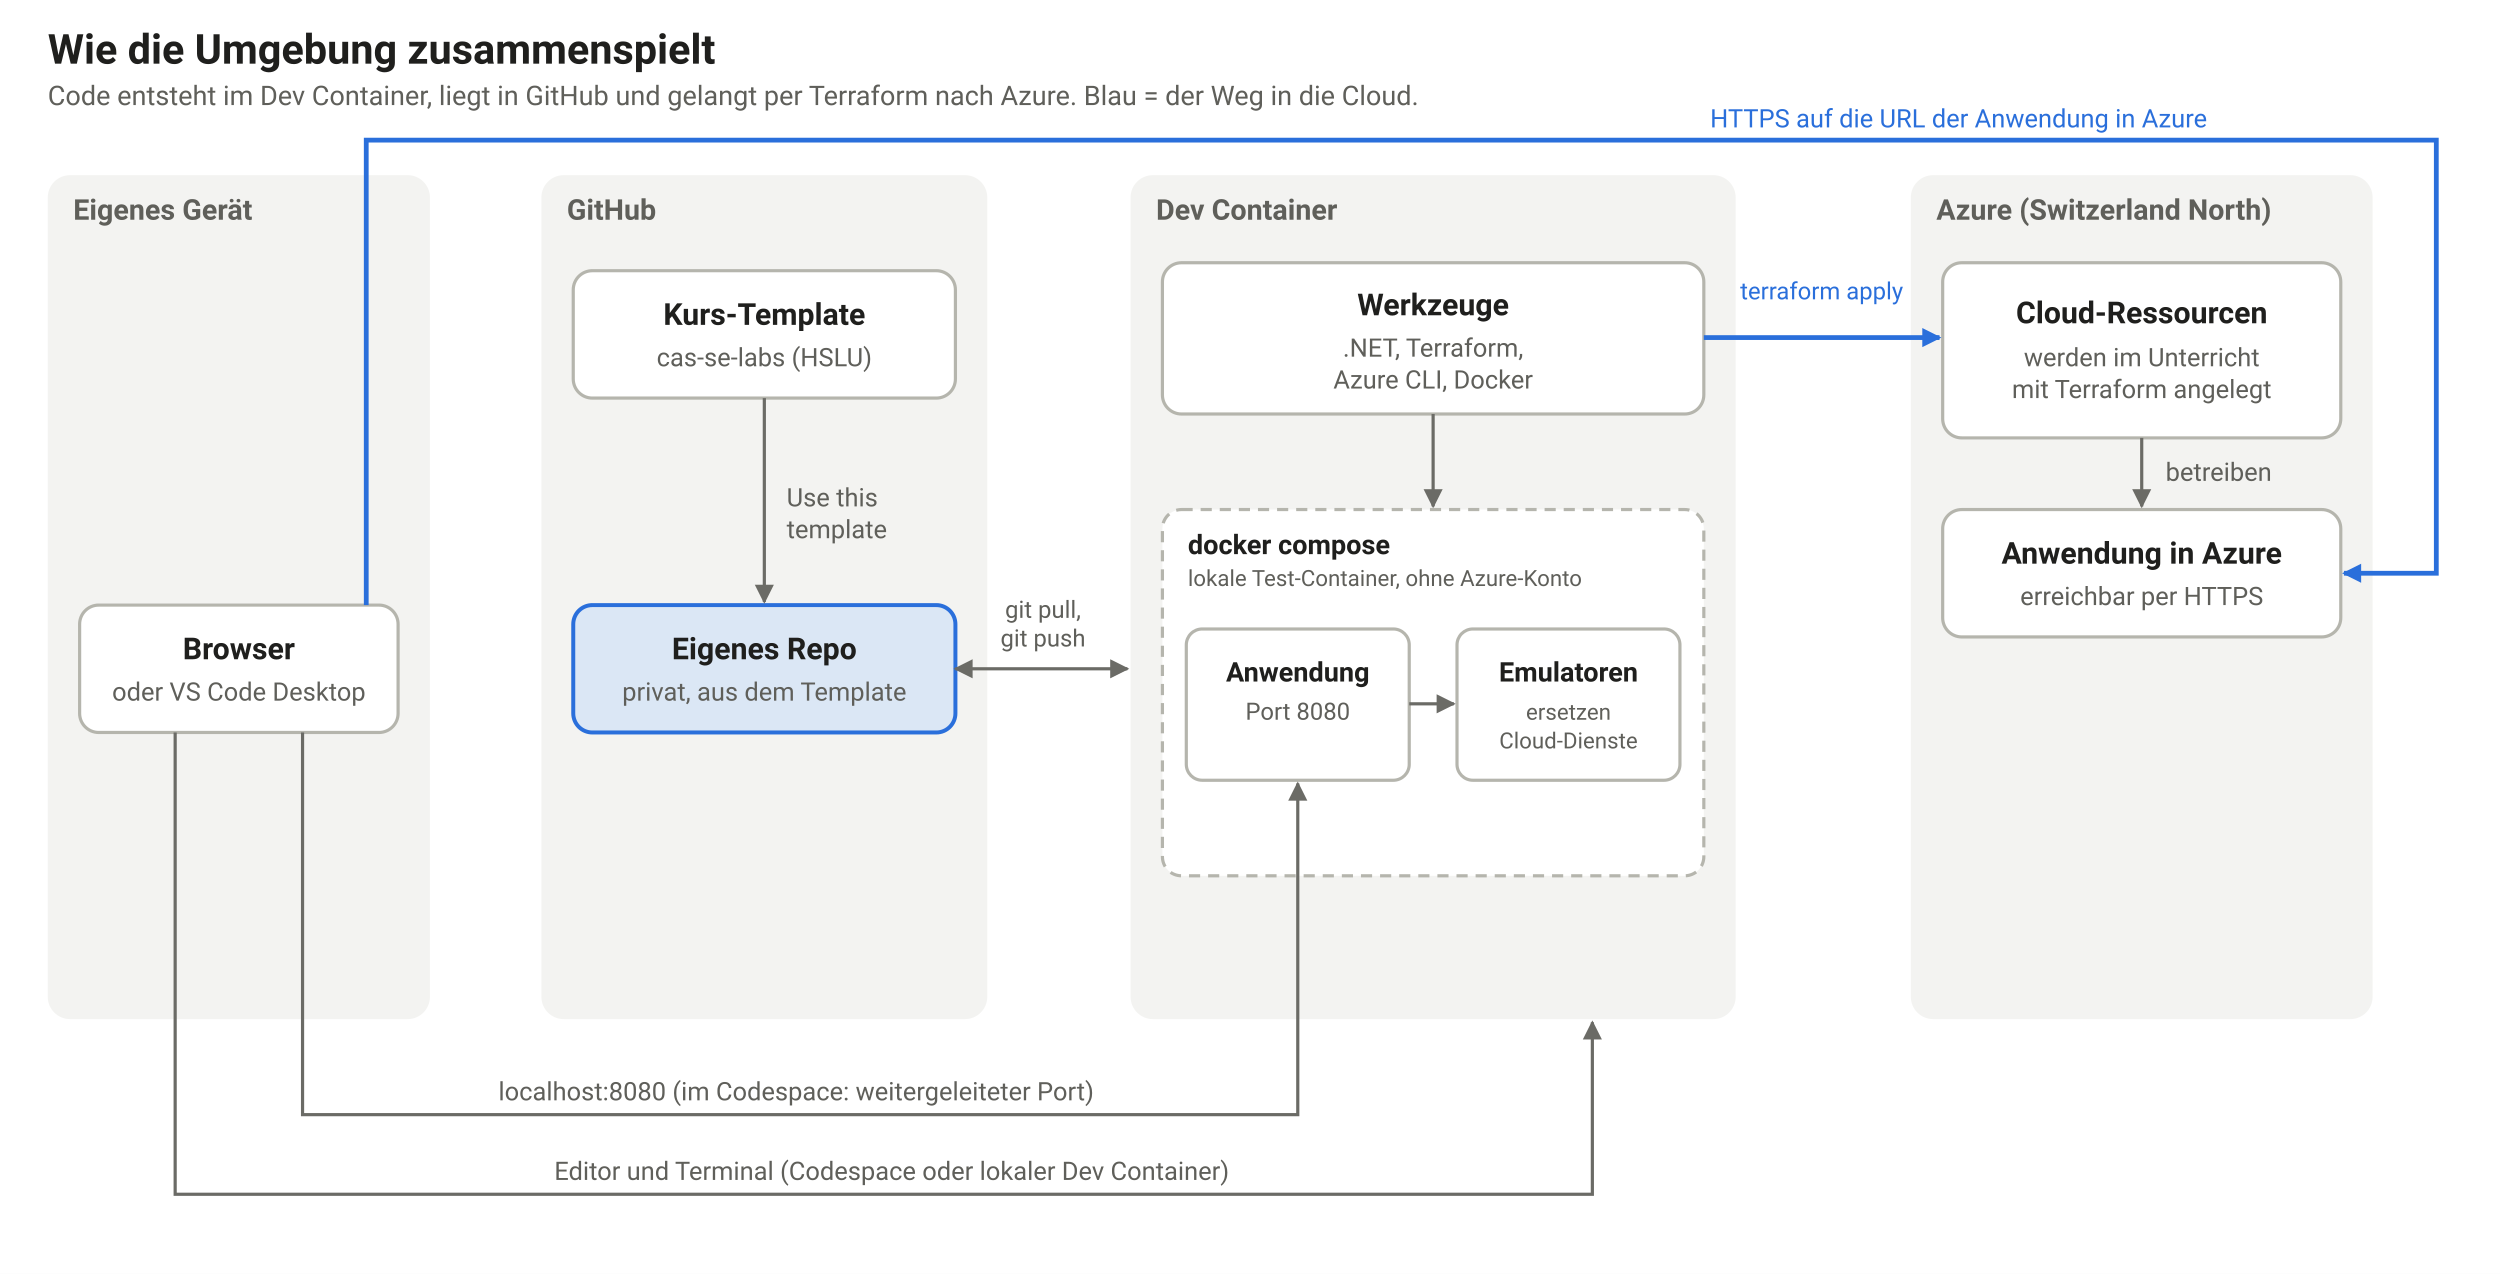
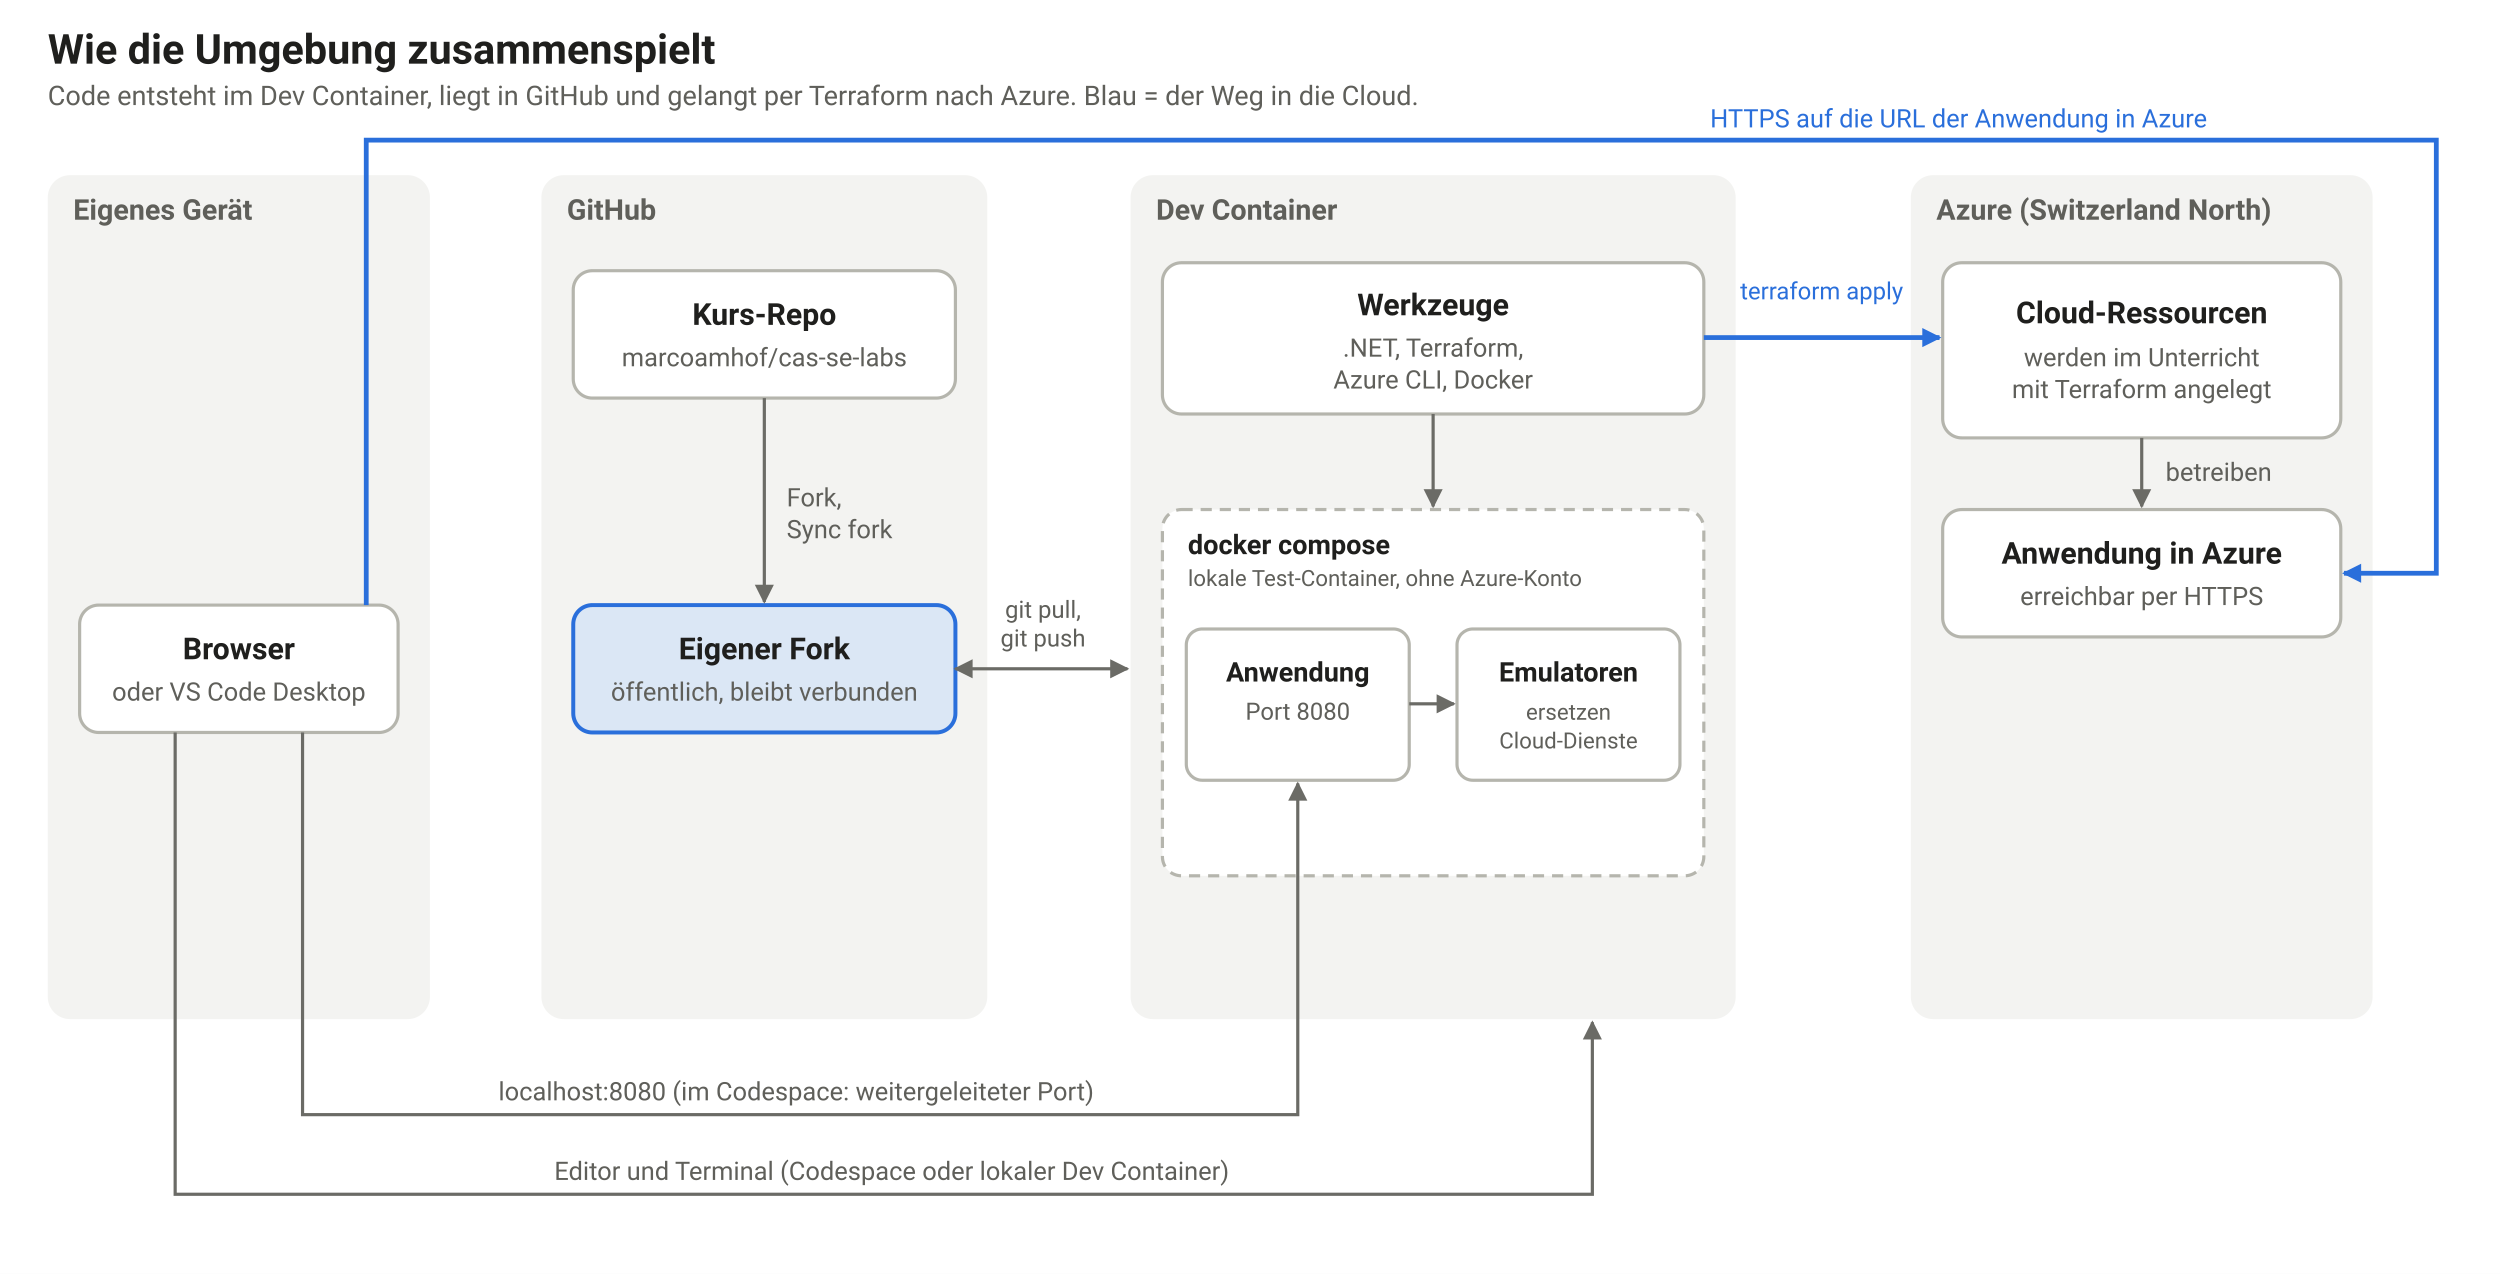
<svg xmlns="http://www.w3.org/2000/svg" viewBox="0 0 1570 800" width="1570" height="800" font-family="system-ui, -apple-system, 'Segoe UI', Roboto, Helvetica, Arial, sans-serif" role="img" aria-labelledby="t d">
  <defs>
    <marker id="g" viewBox="0 0 10 10" refX="9" refY="5" markerWidth="12" markerHeight="12" markerUnits="userSpaceOnUse" orient="auto-start-reverse">
      <path d="M0,0 L10,5 L0,10 z" fill="#6b6b66" />
    </marker>
    <marker id="b" viewBox="0 0 10 10" refX="9" refY="5" markerWidth="12" markerHeight="12" markerUnits="userSpaceOnUse" orient="auto-start-reverse">
      <path d="M0,0 L10,5 L0,10 z" fill="#2a6fdb" />
    </marker>
  </defs>
  <rect width="1570" height="800" fill="#ffffff" />
  <text x="30" y="40" font-size="26" font-weight="700" fill="#1f1f1d">Wie die Umgebung zusammenspielt</text>
  <text x="30" y="66" font-size="17" fill="#5f5f5a">Code entsteht im Dev Container, liegt in GitHub und gelangt per Terraform nach Azure. Blau = der Weg in die Cloud.</text>
  <rect x="30" y="110" width="240" height="530" rx="14" fill="#f3f3f1" />
  <rect x="340" y="110" width="280" height="530" rx="14" fill="#f3f3f1" />
  <rect x="710" y="110" width="380" height="530" rx="14" fill="#f3f3f1" />
  <rect x="1200" y="110" width="290" height="530" rx="14" fill="#f3f3f1" />
  <text x="46" y="138" font-size="18" font-weight="700" fill="#5f5f5a">Eigenes Gerät</text>
  <text x="356" y="138" font-size="18" font-weight="700" fill="#5f5f5a">GitHub</text>
  <text x="726" y="138" font-size="18" font-weight="700" fill="#5f5f5a">Dev Container</text>
  <text x="1216" y="138" font-size="18" font-weight="700" fill="#5f5f5a">Azure (Switzerland North)</text>
  <rect x="50" y="380" width="200" height="80" rx="12" fill="#ffffff" stroke="#b5b5ad" stroke-width="2" />
  <text x="150" y="414" font-size="19" font-weight="700" text-anchor="middle" fill="#1f1f1d">Browser</text>
  <text x="150" y="440" font-size="16" text-anchor="middle" fill="#5f5f5a">oder VS Code Desktop</text>
  <rect x="360" y="170" width="240" height="80" rx="12" fill="#ffffff" stroke="#b5b5ad" stroke-width="2" />
-   <text x="480" y="204" font-size="19" font-weight="700" text-anchor="middle" fill="#1f1f1d">Kurs-Template</text>
-   <text x="480" y="230" font-size="16" text-anchor="middle" fill="#5f5f5a">cas-se-labs (HSLU)</text>
+   <text x="480" y="204" font-size="19" font-weight="700" text-anchor="middle" fill="#1f1f1d">Kurs-Repo</text>
+   <text x="480" y="230" font-size="16" text-anchor="middle" fill="#5f5f5a">marcoamhof/cas-se-labs</text>
  <rect x="360" y="380" width="240" height="80" rx="12" fill="#dbe7f5" stroke="#2a6fdb" stroke-width="2.5" />
-   <text x="480" y="414" font-size="19" font-weight="700" text-anchor="middle" fill="#1f1f1d">Eigenes Repo</text>
-   <text x="480" y="440" font-size="16" text-anchor="middle" fill="#5f5f5a">privat, aus dem Template</text>
+   <text x="480" y="414" font-size="19" font-weight="700" text-anchor="middle" fill="#1f1f1d">Eigener Fork</text>
+   <text x="480" y="440" font-size="16" text-anchor="middle" fill="#5f5f5a">öffentlich, bleibt verbunden</text>
  <line x1="480" y1="250" x2="480" y2="378" stroke="#6b6b66" stroke-width="2" marker-end="url(#g)" />
-   <text x="494" y="318" font-size="16" fill="#5f5f5a">Use this</text>
-   <text x="494" y="338" font-size="16" fill="#5f5f5a">template</text>
+   <text x="494" y="318" font-size="16" fill="#5f5f5a">Fork,</text>
+   <text x="494" y="338" font-size="16" fill="#5f5f5a">Sync fork</text>
  <rect x="730" y="165" width="340" height="95" rx="12" fill="#ffffff" stroke="#b5b5ad" stroke-width="2" />
  <text x="900" y="198" font-size="19" font-weight="700" text-anchor="middle" fill="#1f1f1d">Werkzeuge</text>
  <text x="900" y="224" font-size="16" text-anchor="middle" fill="#5f5f5a">.NET, Terraform,</text>
  <text x="900" y="244" font-size="16" text-anchor="middle" fill="#5f5f5a">Azure CLI, Docker</text>
  <line x1="900" y1="260" x2="900" y2="318" stroke="#6b6b66" stroke-width="2" marker-end="url(#g)" />
  <rect x="730" y="320" width="340" height="230" rx="12" fill="#ffffff" stroke="#b5b5ad" stroke-width="2" stroke-dasharray="7 5" />
  <text x="746" y="348" font-size="17" font-weight="700" fill="#1f1f1d">docker compose</text>
  <text x="746" y="368" font-size="14" fill="#5f5f5a">lokale Test-Container, ohne Azure-Konto</text>
  <rect x="745" y="395" width="140" height="95" rx="10" fill="#ffffff" stroke="#b5b5ad" stroke-width="2" />
  <text x="815" y="428" font-size="17" font-weight="700" text-anchor="middle" fill="#1f1f1d">Anwendung</text>
  <text x="815" y="452" font-size="15" text-anchor="middle" fill="#5f5f5a">Port 8080</text>
  <rect x="915" y="395" width="140" height="95" rx="10" fill="#ffffff" stroke="#b5b5ad" stroke-width="2" />
  <text x="985" y="428" font-size="17" font-weight="700" text-anchor="middle" fill="#1f1f1d">Emulatoren</text>
  <text x="985" y="452" font-size="14" text-anchor="middle" fill="#5f5f5a">ersetzen</text>
  <text x="985" y="470" font-size="14" text-anchor="middle" fill="#5f5f5a">Cloud-Dienste</text>
  <line x1="885" y1="442" x2="913" y2="442" stroke="#6b6b66" stroke-width="2" marker-end="url(#g)" />
  <rect x="1220" y="165" width="250" height="110" rx="12" fill="#ffffff" stroke="#b5b5ad" stroke-width="2" />
  <text x="1345" y="203" font-size="19" font-weight="700" text-anchor="middle" fill="#1f1f1d">Cloud-Ressourcen</text>
  <text x="1345" y="230" font-size="16" text-anchor="middle" fill="#5f5f5a">werden im Unterricht</text>
  <text x="1345" y="250" font-size="16" text-anchor="middle" fill="#5f5f5a">mit Terraform angelegt</text>
  <rect x="1220" y="320" width="250" height="80" rx="12" fill="#ffffff" stroke="#b5b5ad" stroke-width="2" />
  <text x="1345" y="354" font-size="19" font-weight="700" text-anchor="middle" fill="#1f1f1d">Anwendung in Azure</text>
  <text x="1345" y="380" font-size="16" text-anchor="middle" fill="#5f5f5a">erreichbar per HTTPS</text>
  <line x1="1345" y1="275" x2="1345" y2="318" stroke="#6b6b66" stroke-width="2" marker-end="url(#g)" />
  <text x="1360" y="302" font-size="16" fill="#5f5f5a">betreiben</text>
  <line x1="600" y1="420" x2="708" y2="420" stroke="#6b6b66" stroke-width="2" marker-start="url(#g)" marker-end="url(#g)" />
  <text x="655" y="388" font-size="15" text-anchor="middle" fill="#5f5f5a">git pull,</text>
  <text x="655" y="406" font-size="15" text-anchor="middle" fill="#5f5f5a">git push</text>
  <line x1="1070" y1="212" x2="1218" y2="212" stroke="#2a6fdb" stroke-width="3" marker-end="url(#b)" />
  <text x="1144" y="188" font-size="15" text-anchor="middle" fill="#2a6fdb">terraform apply</text>
  <path d="M110,460 V750 H1000 V642" fill="none" stroke="#6b6b66" stroke-width="2" marker-end="url(#g)" />
  <text x="560" y="741" font-size="16" text-anchor="middle" fill="#5f5f5a">Editor und Terminal (Codespace oder lokaler Dev Container)</text>
  <path d="M190,460 V700 H815 V492" fill="none" stroke="#6b6b66" stroke-width="2" marker-end="url(#g)" />
  <text x="500" y="691" font-size="16" text-anchor="middle" fill="#5f5f5a">localhost:8080 (im Codespace: weitergeleiteter Port)</text>
  <path d="M230,380 V88 H1530 V360 H1472" fill="none" stroke="#2a6fdb" stroke-width="3" marker-end="url(#b)" />
  <text x="1230" y="80" font-size="16" text-anchor="middle" fill="#2a6fdb">HTTPS auf die URL der Anwendung in Azure</text>
</svg>
